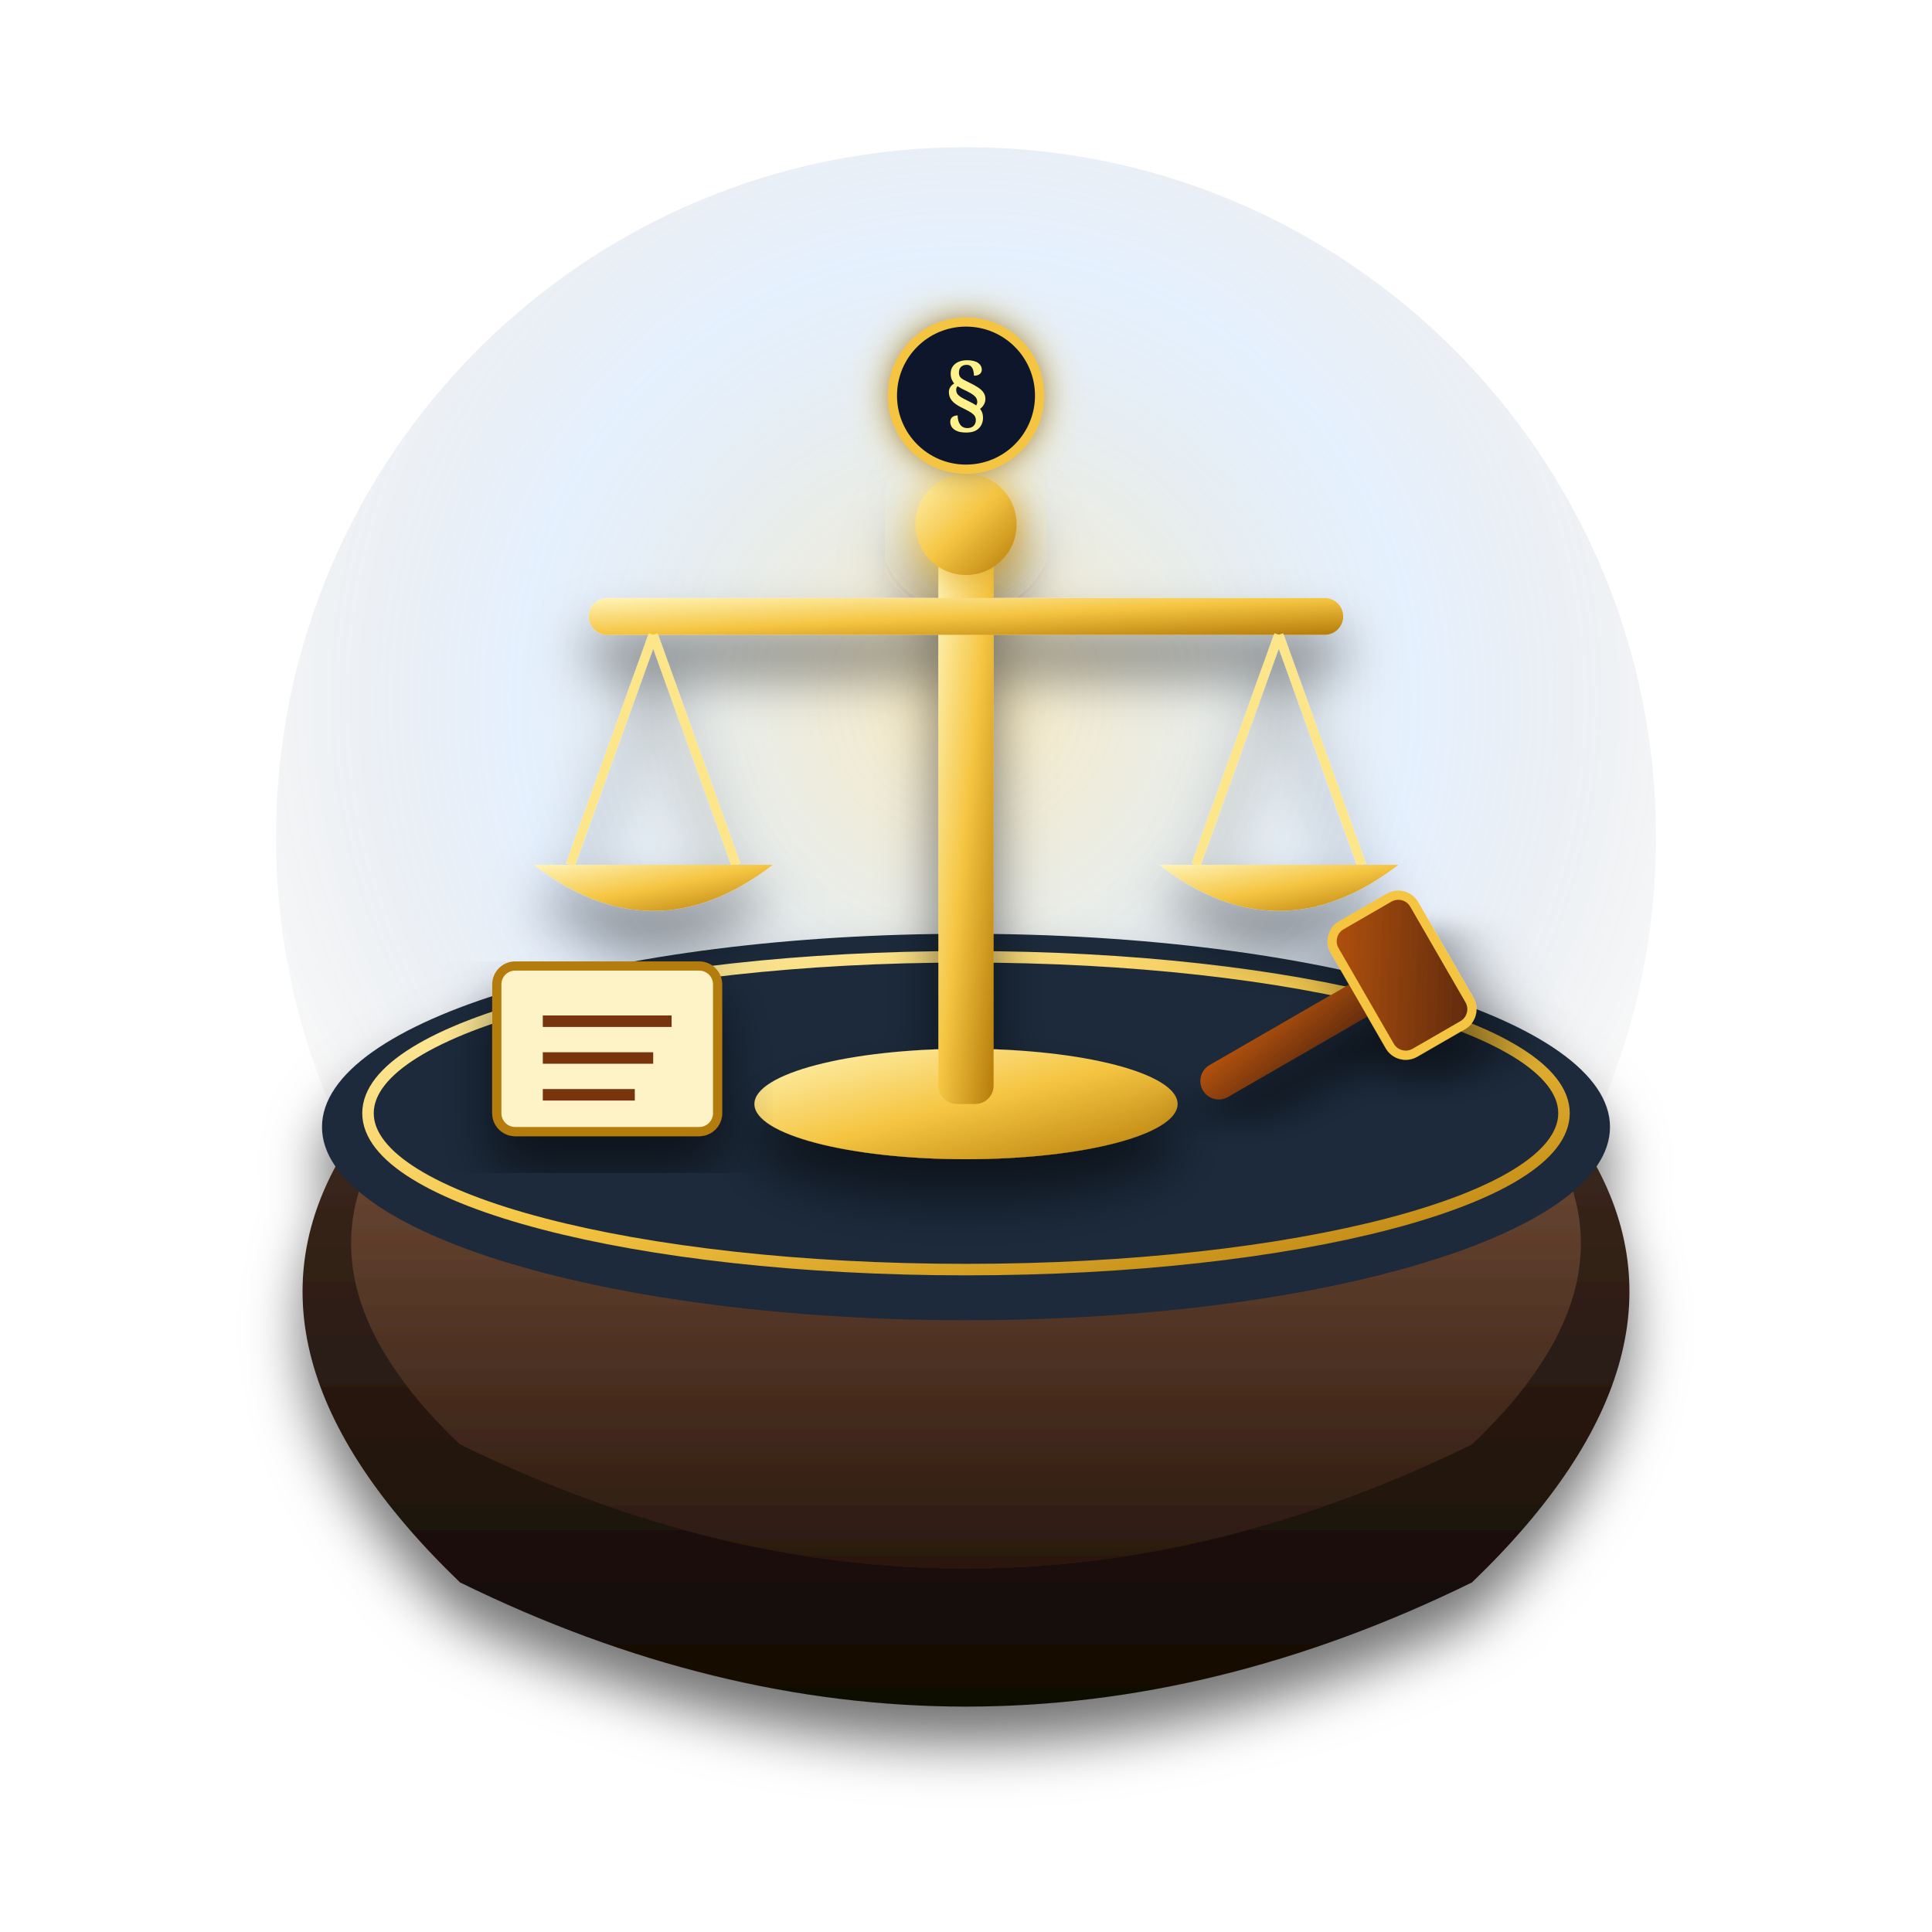
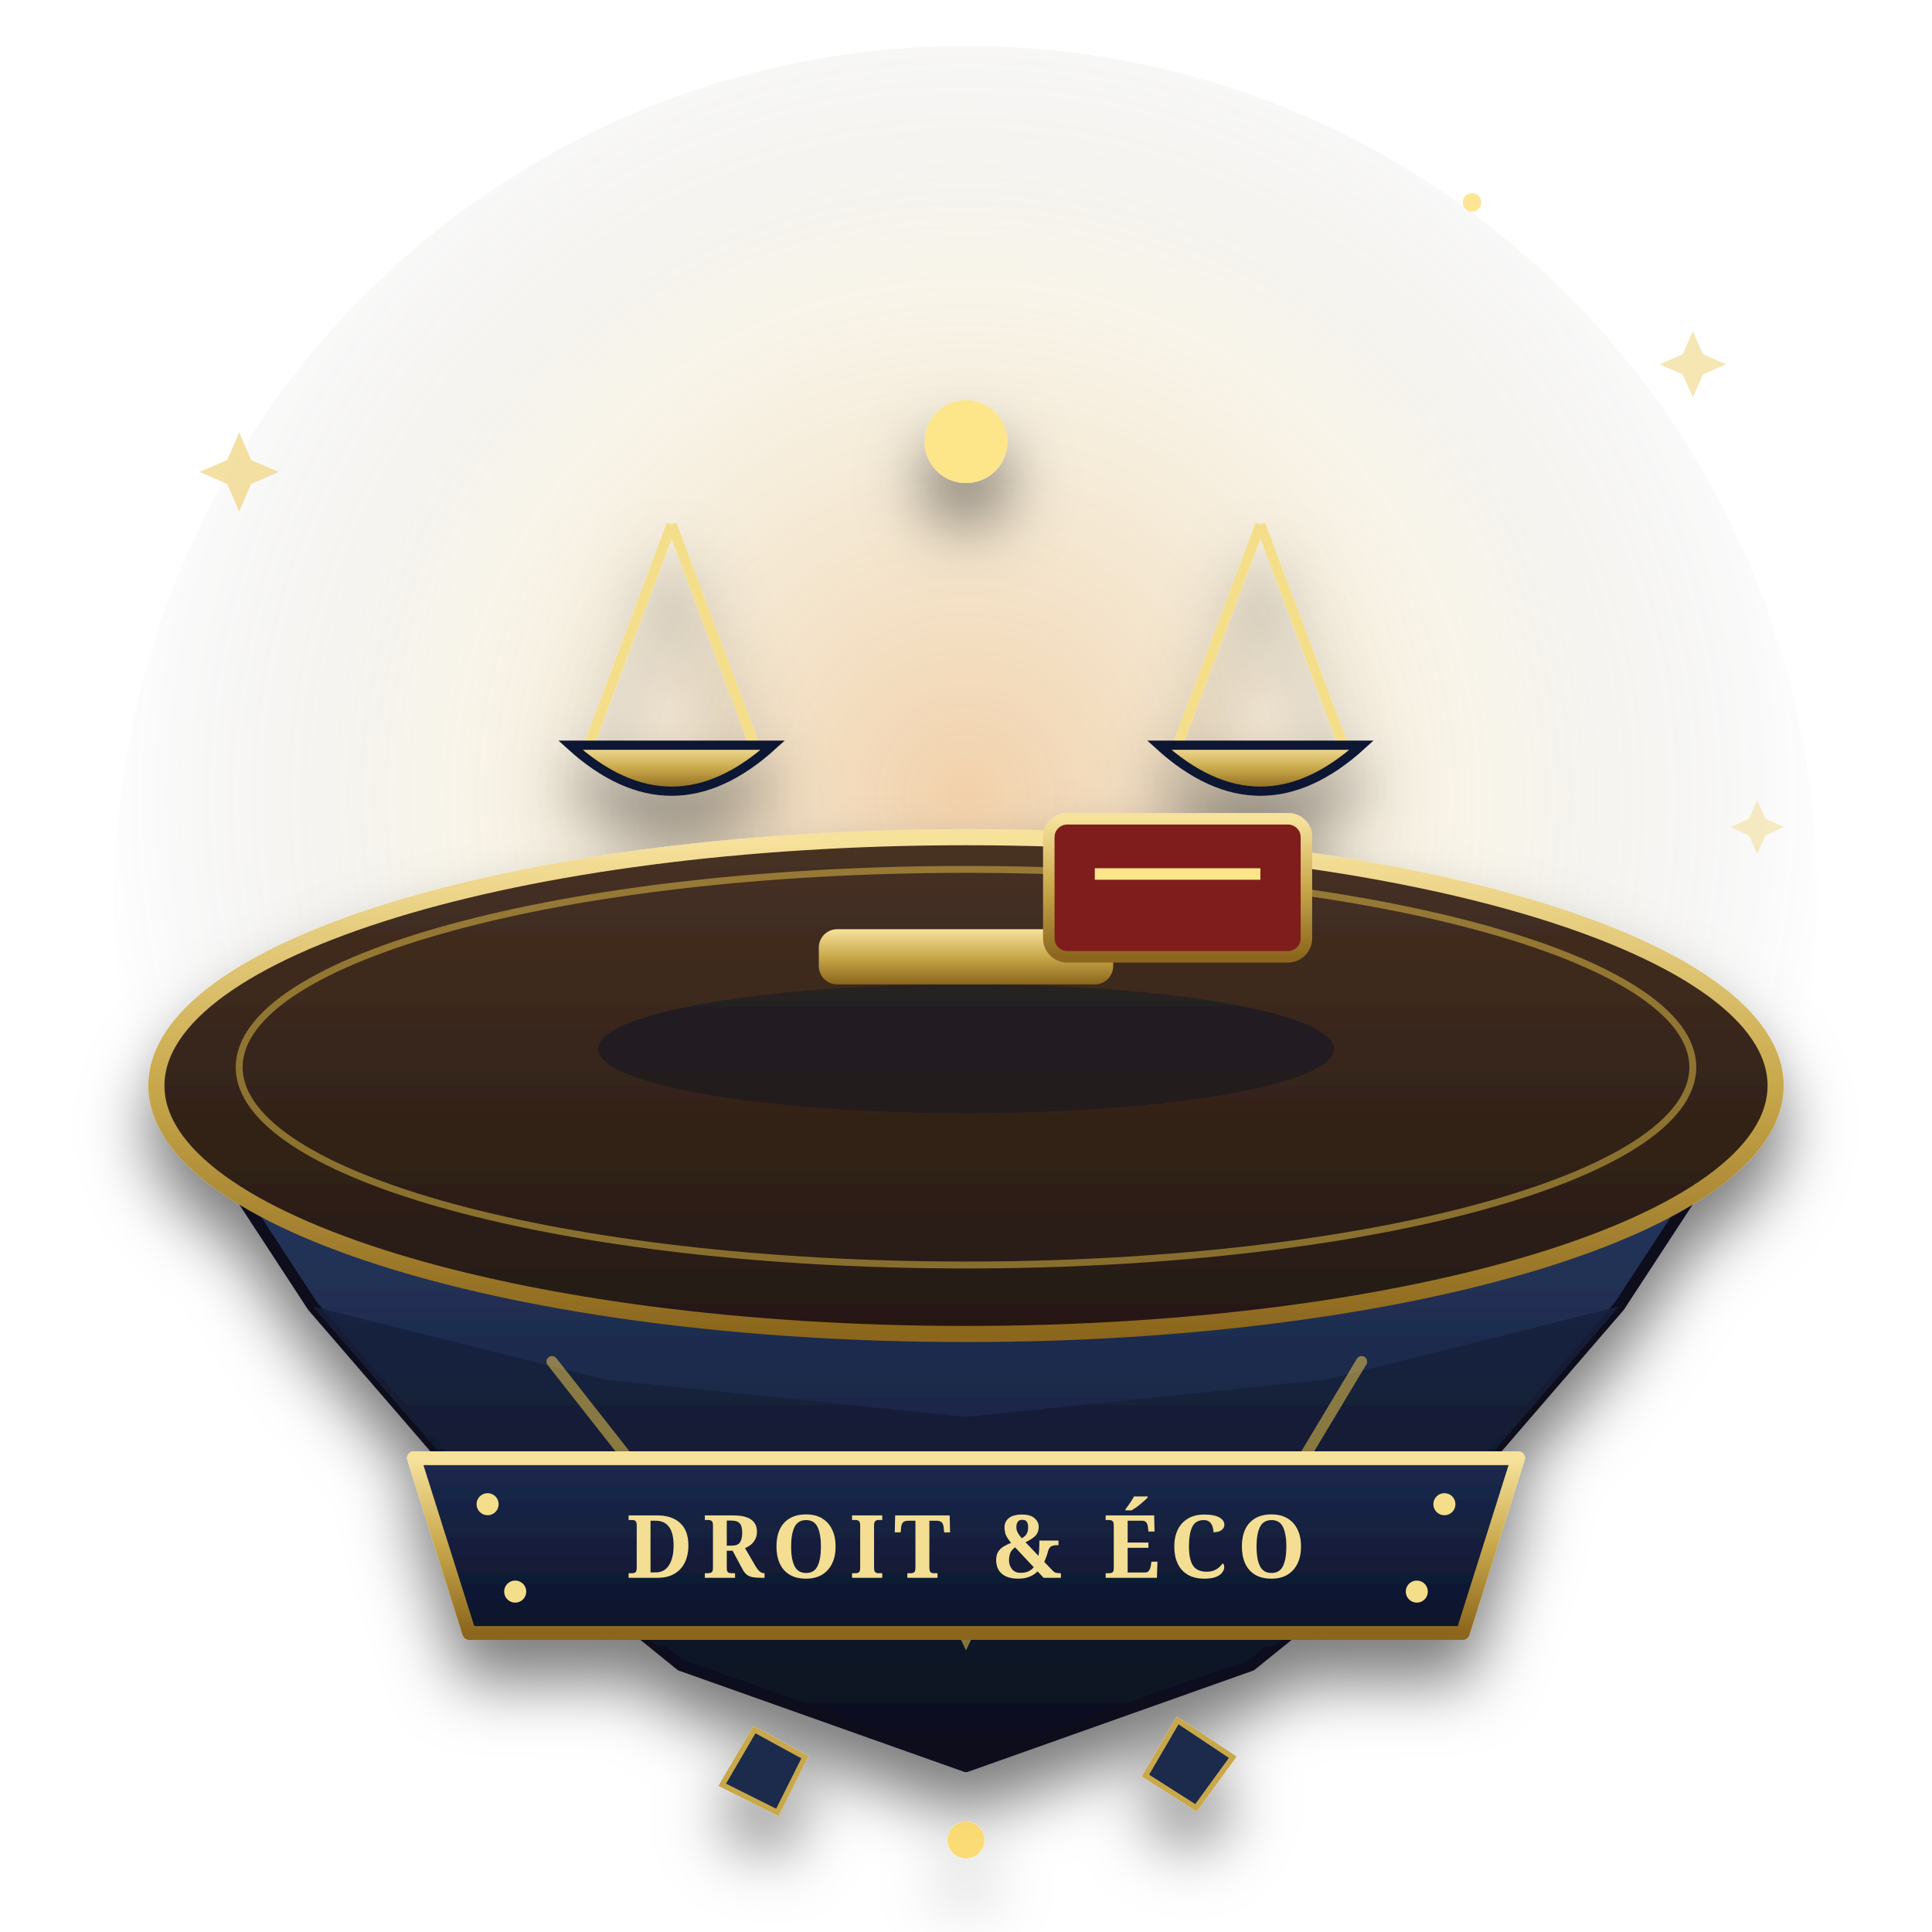
<svg xmlns="http://www.w3.org/2000/svg" viewBox="0 0 420 420" width="420" height="420">
  <defs>
-     <linearGradient id="deRockDeep" x1="0" y1="0" x2="0" y2="1">
-       <stop offset="0" stop-color="#3b271c" />
-       <stop offset="0.6" stop-color="#21140d" />
-       <stop offset="1" stop-color="#100804" />
+     <radialGradient id="idroitecoHalo" cx="0.5" cy="0.44" r="0.52">
+       <stop offset="0" stop-color="#d97706" stop-opacity="0.34" />
+       <stop offset="0.58" stop-color="#c8a84b" stop-opacity="0.12" />
+       <stop offset="1" stop-color="#070b1a" stop-opacity="0" />
+     </radialGradient>
+     <linearGradient id="idroitecoRockTop" x1="0" y1="0" x2="0" y2="1">
+       <stop offset="0" stop-color="#2c3e68" />
+       <stop offset="0.55" stop-color="#192544" />
+       <stop offset="1" stop-color="#0d1428" />
    </linearGradient>
-     <linearGradient id="deRockTop" x1="0" y1="0" x2="0" y2="1">
-       <stop offset="0" stop-color="#6e4a35" />
-       <stop offset="0.6" stop-color="#472d1f" />
-       <stop offset="1" stop-color="#29180f" />
+     <linearGradient id="idroitecoRockDeep" x1="0" y1="0" x2="0" y2="1">
+       <stop offset="0" stop-color="#18223d" />
+       <stop offset="1" stop-color="#080d1b" />
    </linearGradient>
-     <linearGradient id="deGold" x1="0" y1="0" x2="1" y2="1">
-       <stop offset="0" stop-color="#fff4b8" />
-       <stop offset="0.5" stop-color="#f5c542" />
-       <stop offset="1" stop-color="#b47b09" />
+     <linearGradient id="idroitecoPlateau" x1="0" y1="0" x2="0" y2="1">
+       <stop offset="0" stop-color="#473123" />
+       <stop offset="1" stop-color="#241811" />
    </linearGradient>
-     <linearGradient id="deWood" x1="0" y1="0" x2="1" y2="1">
-       <stop offset="0" stop-color="#b45309" />
-       <stop offset="1" stop-color="#5c2808" />
+     <linearGradient id="idroitecoGold" x1="0" y1="0" x2="0" y2="1">
+       <stop offset="0" stop-color="#f7e29c" />
+       <stop offset="0.5" stop-color="#c8a84b" />
+       <stop offset="1" stop-color="#8b661d" />
    </linearGradient>
-     <radialGradient id="deHalo" cx="0.5" cy="0.4" r="0.6">
-       <stop offset="0" stop-color="#f5c542" stop-opacity="0.34" />
-       <stop offset="0.55" stop-color="#60a5fa" stop-opacity="0.16" />
-       <stop offset="1" stop-color="#000000" stop-opacity="0" />
-     </radialGradient>
-     <filter id="deShadow" x="-25%" y="-25%" width="150%" height="150%">
-       <feDropShadow dx="0" dy="8" stdDeviation="6" flood-color="#000" flood-opacity="0.55" />
-     </filter>
-     <filter id="deGlow" x="-30%" y="-30%" width="160%" height="160%">
-       <feGaussianBlur stdDeviation="4" result="b" />
-       <feMerge>
-         <feMergeNode in="b" />
-         <feMergeNode in="SourceGraphic" />
-       </feMerge>
+     <linearGradient id="idroitecoAccent" x1="0" y1="0" x2="1" y2="1">
+       <stop offset="0" stop-color="#fcd34d" />
+       <stop offset="1" stop-color="#d97706" />
+     </linearGradient>
+     <linearGradient id="idroitecoBanner" x1="0" y1="0" x2="0" y2="1">
+       <stop offset="0" stop-color="#1c2a4f" />
+       <stop offset="1" stop-color="#0c1328" />
+     </linearGradient>
+     <filter id="idroitecoShadow" x="-25%" y="-25%" width="150%" height="150%">
+       <feDropShadow dx="0" dy="9" stdDeviation="7" flood-color="#000000" flood-opacity="0.52" />
    </filter>
  </defs>
-   <circle cx="210" cy="182" r="150" fill="url(#deHalo)" />
-   <g filter="url(#deShadow)">
-     <path d="M 75 250 Q 210 275 345 250 Q 372 294 320 344 Q 210 398 100 344 Q 48 294 75 250 Z" fill="url(#deRockDeep)" />
-     <path d="M 85 245 Q 210 268 335 245 Q 358 278 320 314 Q 210 368 100 314 Q 62 278 85 245 Z" fill="url(#deRockTop)" />
-     <ellipse cx="210" cy="245" rx="140" ry="42" fill="#1e293b" />
-     <ellipse cx="210" cy="242" rx="130" ry="34" fill="none" stroke="url(#deGold)" stroke-width="2.5" />
+   <circle cx="210" cy="195" r="185" fill="url(#idroitecoHalo)" />
+   <g fill="#f2dc96">
+     <path d="M52 94 l2.6 6 6 2.6 -6 2.6 -2.6 6 -2.6 -6 -6 -2.6 6 -2.6 Z" opacity="0.88" />
+     <path d="M368 72 l2.2 5 5 2.2 -5 2.2 -2.2 5 -2.2 -5 -5 -2.2 5 -2.2 Z" opacity="0.72" />
+     <path d="M382 174 l1.8 4 4 1.8 -4 1.8 -1.8 4 -1.8 -4 -4 -1.8 4 -1.8 Z" opacity="0.55" />
+     <circle cx="64" cy="210" r="2.4" fill="#fcd34d" opacity="0.65" />
+     <circle cx="352" cy="264" r="2.6" opacity="0.5" />
+     <circle cx="320" cy="44" r="2" fill="#fcd34d" opacity="0.6" />
  </g>
-   <g filter="url(#deShadow)">
-     <ellipse cx="210" cy="240" rx="46" ry="12" fill="url(#deGold)" />
-     <rect x="204" y="118" width="12" height="122" rx="4" fill="url(#deGold)" />
-     <circle cx="210" cy="114" r="11" fill="url(#deGold)" filter="url(#deGlow)" />
-     <rect x="128" y="130" width="164" height="8" rx="4" fill="url(#deGold)" />
-     <line x1="142" y1="138" x2="124" y2="188" stroke="#fde68a" stroke-width="2" />
-     <line x1="142" y1="138" x2="160" y2="188" stroke="#fde68a" stroke-width="2" />
-     <path d="M 116 188 Q 142 208 168 188 Z" fill="url(#deGold)" />
-     <line x1="278" y1="138" x2="260" y2="188" stroke="#fde68a" stroke-width="2" />
-     <line x1="278" y1="138" x2="296" y2="188" stroke="#fde68a" stroke-width="2" />
-     <path d="M 252 188 Q 278 208 304 188 Z" fill="url(#deGold)" />
-   </g>
-   <g filter="url(#deShadow)">
-     <rect x="108" y="210" width="48" height="36" rx="4" fill="#fef3c7" stroke="#b47b09" stroke-width="2" />
-     <line x1="118" y1="222" x2="146" y2="222" stroke="#78350f" stroke-width="2.5" />
-     <line x1="118" y1="230" x2="142" y2="230" stroke="#78350f" stroke-width="2.5" />
-     <line x1="118" y1="238" x2="138" y2="238" stroke="#78350f" stroke-width="2.5" />
-   </g>
-   <g transform="translate(284, 224) rotate(-30)" filter="url(#deShadow)">
-     <rect x="-26" y="-4" width="52" height="8" rx="4" fill="url(#deWood)" />
-     <rect x="14" y="-16" width="20" height="32" rx="4" fill="url(#deWood)" stroke="#f5c542" stroke-width="2" />
-   </g>
-   <g filter="url(#deGlow)">
-     <circle cx="210" cy="86" r="16" fill="#0f172a" stroke="#f5c542" stroke-width="2" />
-     <text x="210" y="92" text-anchor="middle" fill="#fef08a" font-family="Georgia, serif" font-size="18" font-weight="bold">§</text>
+   <g filter="url(#idroitecoShadow)">
+     <path d="M34 232 L210 264 L386 232 L352 284 L314 328 L272 362 L210 384 L148 362 L106 328 L68 284 Z" fill="url(#idroitecoRockTop)" stroke="#080e1d" stroke-width="2.5" stroke-linejoin="round" />
+     <path d="M68 284 L132 300 L210 308 L288 300 L352 284 L314 328 L272 362 L210 384 L148 362 L106 328 Z" fill="url(#idroitecoRockDeep)" opacity="0.85" />
+     <path d="M120 296 L142 324 M296 296 L278 326 M192 318 L210 356 L228 318" stroke="#fcd34d" stroke-width="2.4" stroke-linecap="round" opacity="0.5" fill="none" />
+     <polygon points="164,376 175,382 169,394 157,388" fill="#1b294c" stroke="#c8a84b" stroke-width="1.2" />
+     <polygon points="256,374 268,382 260,393 249,386" fill="#1b294c" stroke="#c8a84b" stroke-width="1.2" />
+     <circle cx="210" cy="400" r="4" fill="#fcd34d" opacity="0.75" />
+     <ellipse cx="210" cy="236" rx="176" ry="54" fill="url(#idroitecoPlateau)" stroke="url(#idroitecoGold)" stroke-width="3.5" />
+     <ellipse cx="210" cy="232" rx="158" ry="43" fill="none" stroke="#fcd34d" stroke-width="1.5" stroke-opacity="0.45" />
+     <g transform="translate(210 148)">
+       <ellipse cx="0" cy="80" rx="80" ry="14" fill="#091326" opacity="0.45" />
+       <rect x="-32" y="54" width="64" height="12" rx="4" fill="url(#idroitecoGold)" />
+       <line x1="0" y1="-52" x2="0" y2="54" stroke="url(#idroitecoGold)" stroke-width="7" stroke-linecap="round" />
+       <line x1="-64" y1="-34" x2="64" y2="-34" stroke="url(#idroitecoGold)" stroke-width="5.5" stroke-linecap="round" />
+       <circle cx="0" cy="-52" r="9" fill="#fde68a" />
+       <path d="M-64 -34 L-82 14 M-64 -34 L-46 14 M64 -34 L46 14 M64 -34 L82 14" stroke="#f5de8a" stroke-width="2.2" />
+       <path d="M-86 14 Q-64 34 -42 14 Z M42 14 Q64 34 86 14 Z" fill="url(#idroitecoGold)" stroke="#0c1830" stroke-width="2" />
+       <g transform="translate(46 46)">
+         <rect x="-28" y="-16" width="56" height="30" rx="4" fill="#7f1d1d" stroke="url(#idroitecoGold)" stroke-width="2.5" />
+         <line x1="-18" y1="-4" x2="18" y2="-4" stroke="#fde68a" stroke-width="2.5" />
+       </g>
+     </g>
+     <g transform="translate(210 336)">
+       <path d="M-120 -19 L120 -19 L108 19 L-108 19 Z" fill="url(#idroitecoBanner)" stroke="url(#idroitecoGold)" stroke-width="3" stroke-linejoin="round" />
+       <g fill="#f5de8a">
+         <circle cx="-104" cy="-9" r="2.4" />
+         <circle cx="104" cy="-9" r="2.4" />
+         <circle cx="-98" cy="10" r="2.4" />
+         <circle cx="98" cy="10" r="2.4" />
+       </g>
+       <text x="0" y="7" text-anchor="middle" font-family="Cinzel, Georgia, serif" font-size="19" font-weight="700" fill="#f4de94" letter-spacing="2">DROIT &amp; ÉCO</text>
+     </g>
  </g>
</svg>
